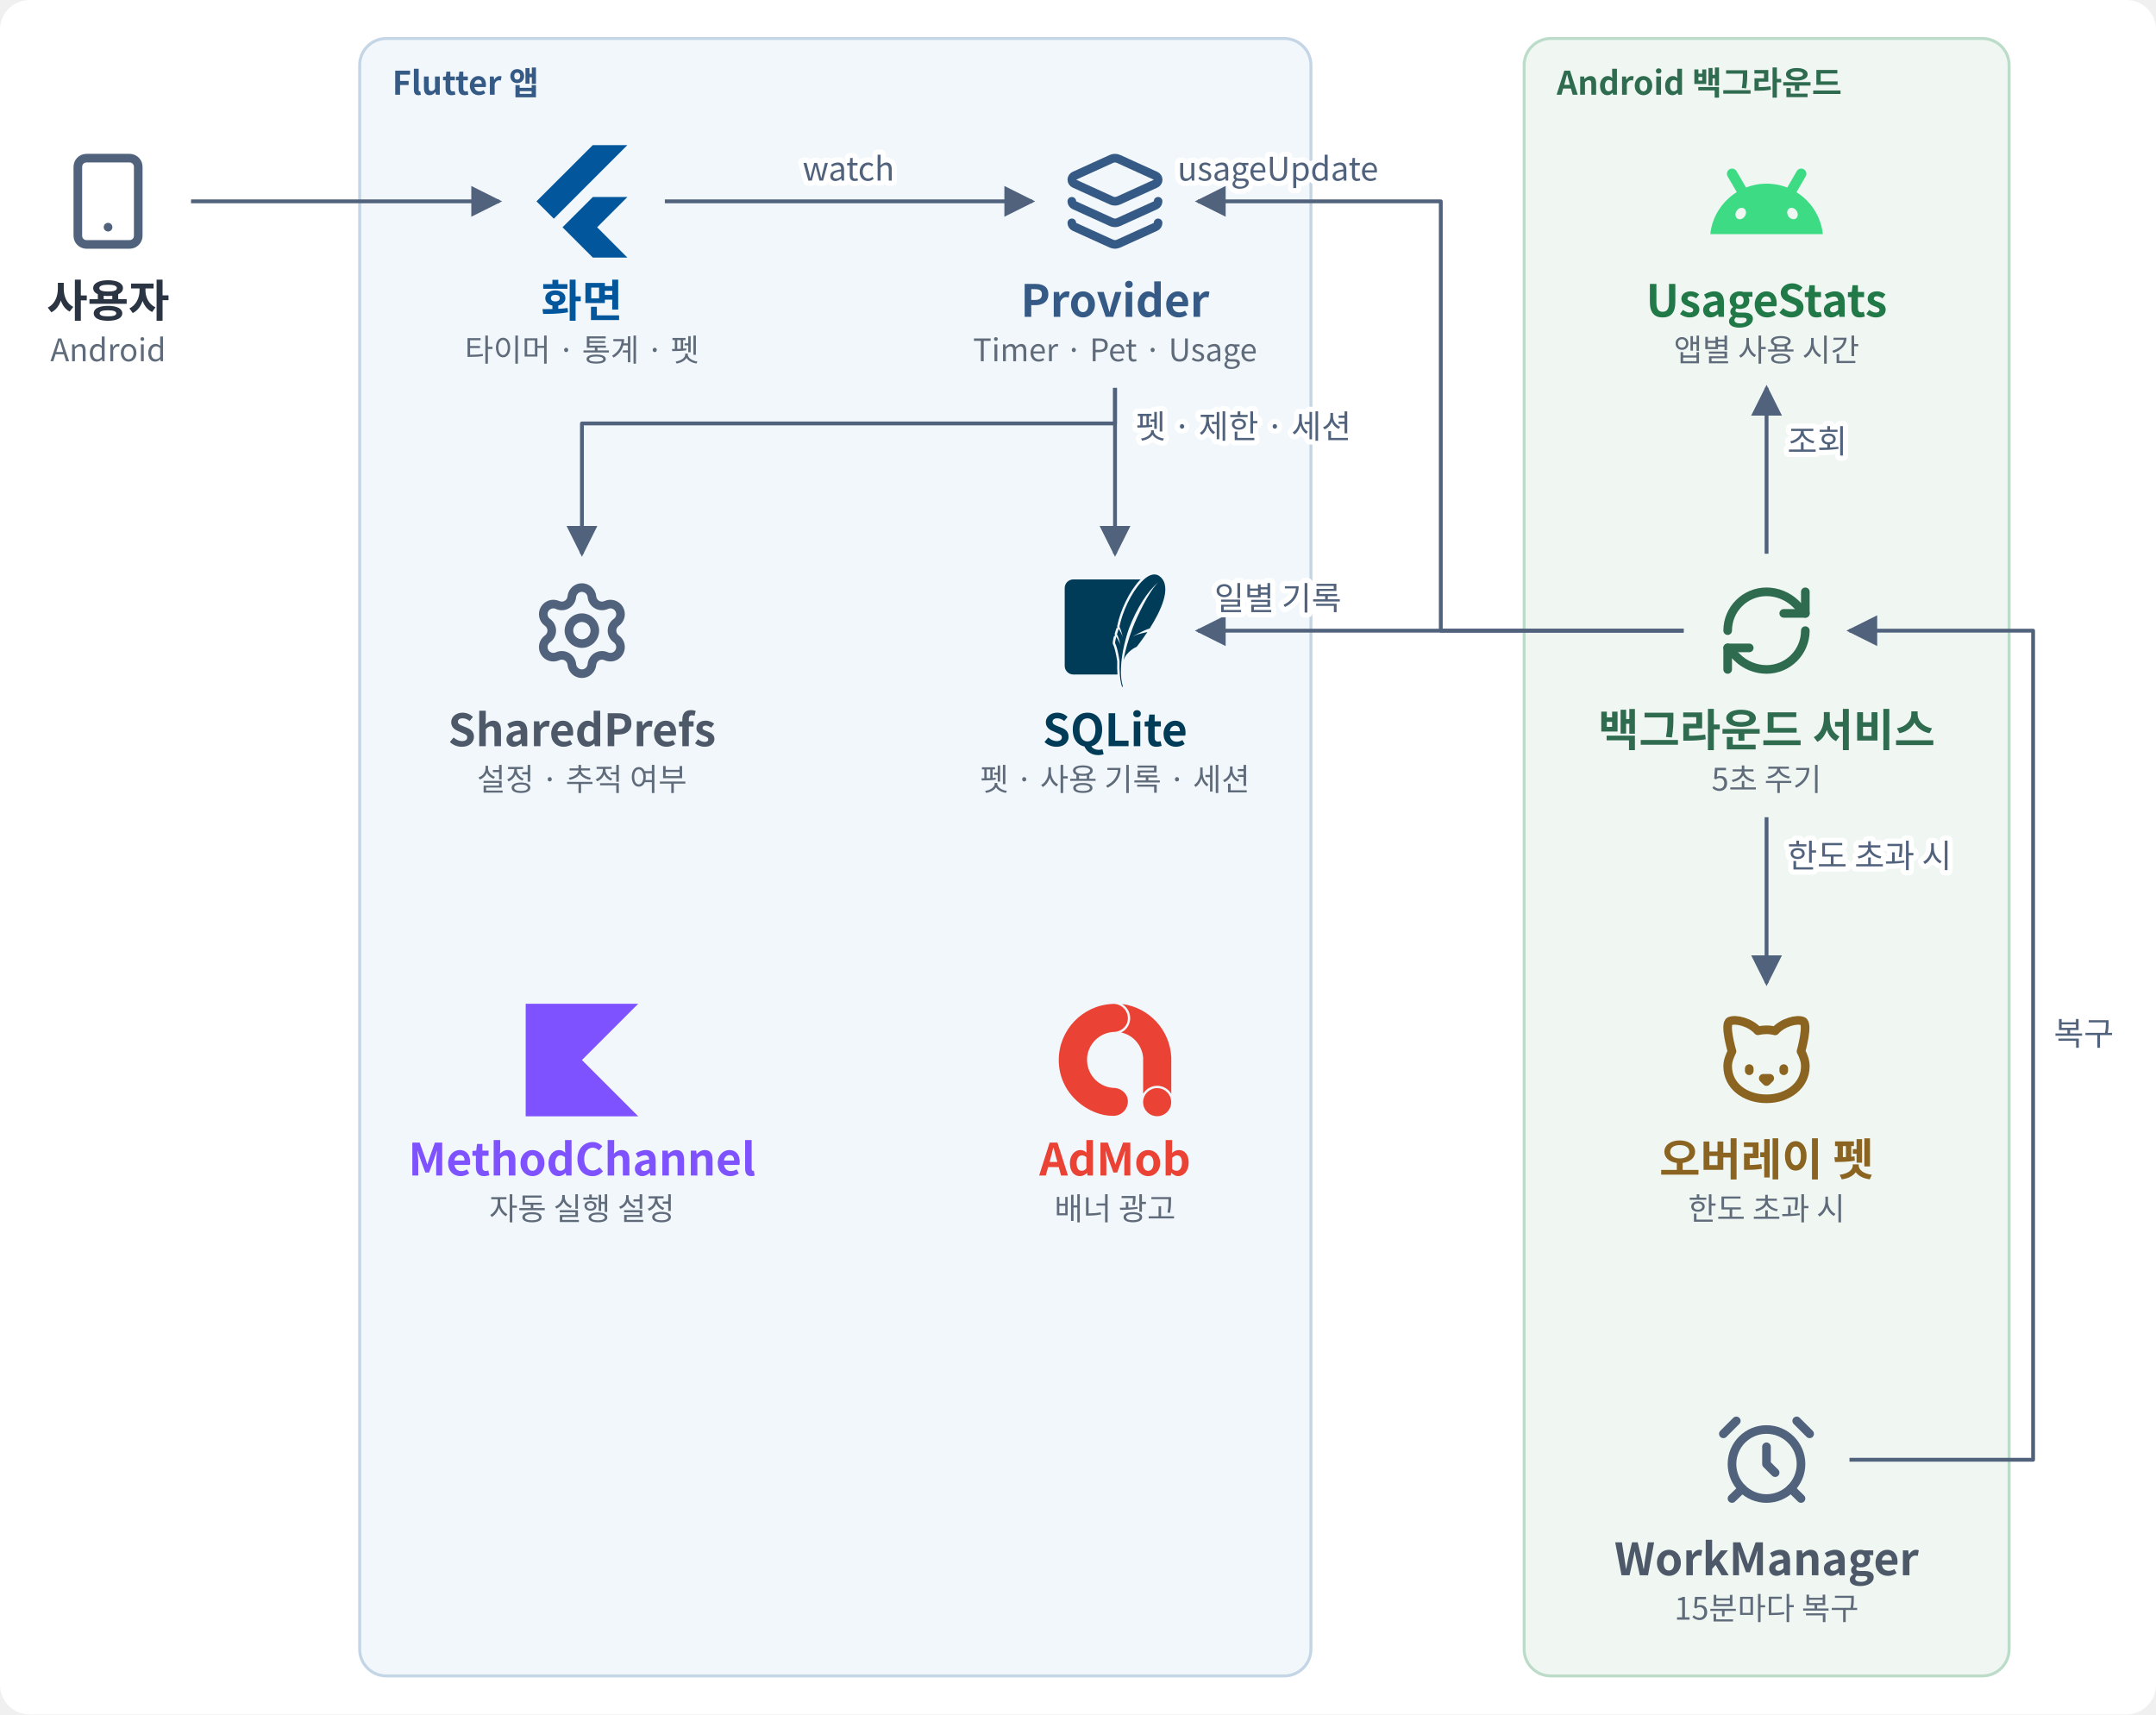
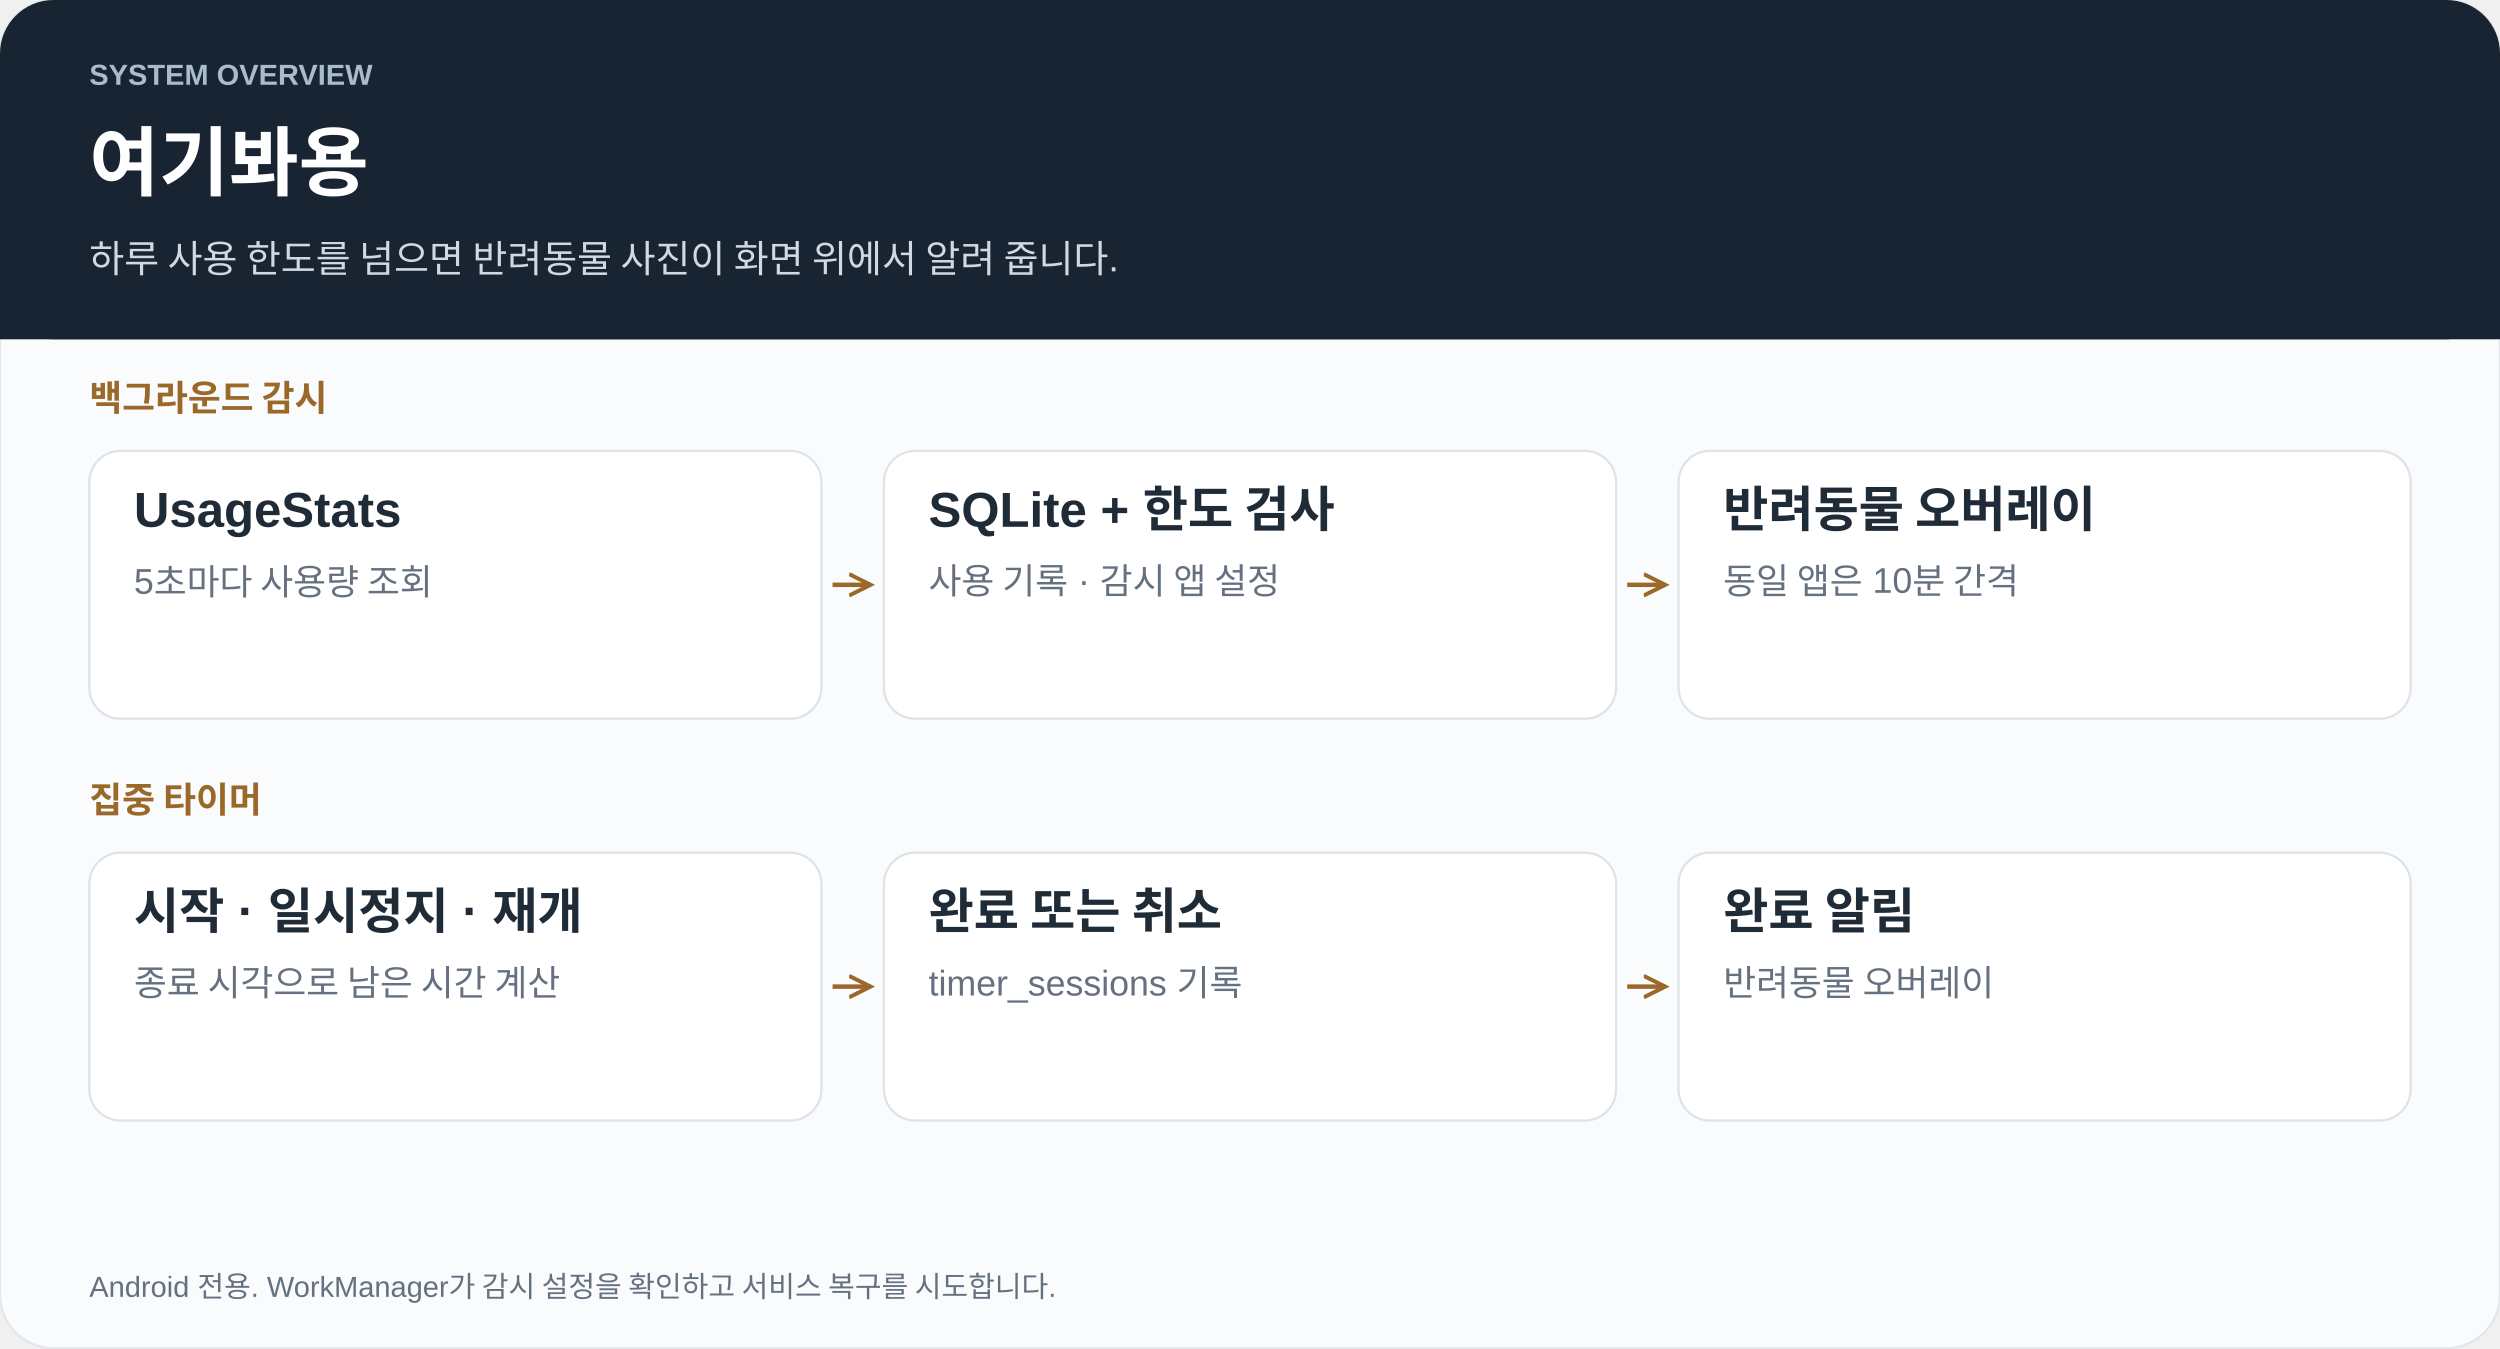
- <svg xmlns="http://www.w3.org/2000/svg" viewBox="27 -6 1456 1158" width="1456" height="1158" font-family="Pretendard, 'Apple SD Gothic Neo', 'Noto Sans KR', 'Noto Sans CJK KR', 'Malgun Gothic', sans-serif">
+ <svg xmlns="http://www.w3.org/2000/svg" width="1120" height="604" viewBox="0 0 1120 604" role="img" aria-labelledby="title desc" font-family="Segoe UI, Malgun Gothic, Arial, sans-serif">
  <defs>
-     <marker id="ah" viewBox="0 0 10 10" refX="9" refY="5" markerWidth="8" markerHeight="8" orient="auto-start-reverse">
-       <path d="M0,0 L10,5 L0,10 z" fill="#51627d" />
+     <marker id="arrow" viewBox="0 0 10 10" refX="8" refY="5" markerWidth="6" markerHeight="6" orient="auto">
+       <path d="M0 1 L8 5 L0 9" fill="none" stroke="#9A6828" stroke-width="1.5" />
    </marker>
  </defs>
-   <rect x="27" y="-6" width="1456" height="1158" rx="20" fill="#ffffff" />
-   <rect x="269.9" y="20.0" width="642.4" height="1106.0" rx="18" fill="#f2f7fb" stroke="#c4d5e6" stroke-width="2" />
-   <text x="291.9" y="58.0" font-size="22" font-weight="700" fill="#355a85">Flutter 앱</text>
-   <rect x="1056.3" y="20.0" width="327.5" height="1106.0" rx="18" fill="#f0f7f3" stroke="#bcdcc9" stroke-width="2" />
-   <text x="1078.3" y="58.0" font-size="22" font-weight="700" fill="#2f6b4f">Android 백그라운드</text>
-   <path d="M156.0,130.0 L364.0,130.0" fill="none" stroke="#51627d" stroke-width="2.6" stroke-linejoin="round" marker-end="url(#ah)" />
-   <path d="M476.0,130.0 L724.0,130.0" fill="none" stroke="#51627d" stroke-width="2.6" stroke-linejoin="round" marker-end="url(#ah)" />
-   <path d="M780.0,256.0 L780.0,368.0" fill="none" stroke="#51627d" stroke-width="2.6" stroke-linejoin="round" marker-end="url(#ah)" />
-   <path d="M780.0,256.0 L780.0,280.0 L420.0,280.0 L420.0,368.0" fill="none" stroke="#51627d" stroke-width="2.6" stroke-linejoin="round" marker-end="url(#ah)" />
-   <path d="M1220.0,368.0 L1220.0,256.0" fill="none" stroke="#51627d" stroke-width="2.6" stroke-linejoin="round" marker-end="url(#ah)" />
-   <path d="M1164.0,420.0 L1000.0,420.0 L1000.0,130.0 L836.0,130.0" fill="none" stroke="#51627d" stroke-width="2.6" stroke-linejoin="round" marker-end="url(#ah)" />
-   <path d="M1164.0,420.0 L836.0,420.0" fill="none" stroke="#51627d" stroke-width="2.6" stroke-linejoin="round" marker-end="url(#ah)" />
-   <path d="M1220.0,546.0 L1220.0,658.0" fill="none" stroke="#51627d" stroke-width="2.6" stroke-linejoin="round" marker-end="url(#ah)" />
-   <path d="M1276.0,980.0 L1400.0,980.0 L1400.0,420.0 L1276.0,420.0" fill="none" stroke="#51627d" stroke-width="2.6" stroke-linejoin="round" marker-end="url(#ah)" />
-   <svg x="65.0" y="95.0" width="69.92" height="69.92" viewBox="0 0 24 24" fill="none" stroke="#51627d" stroke-width="2" stroke-linecap="round" stroke-linejoin="round">
-     <rect width="14" height="20" x="5" y="2" rx="2" ry="2" />
-     <path d="M12 18h.01" />
-   </svg>
-   <text x="100" y="208.0" text-anchor="middle" font-size="30" font-weight="700" fill="#2b3443">사용자</text>
-   <text x="100" y="238.0" text-anchor="middle" font-size="21" fill="#5f6b7a">Android</text>
-   <g transform="translate(382.0,92.0) scale(3.1667)">
-     <path d="M14.314 0L2.3 12 6 15.7 21.684.013h-7.357zm.014 11.072L7.857 17.53l6.47 6.47H21.7l-6.46-6.468 6.46-6.46h-7.37z" fill="#02569B" />
-   </g>
-   <text x="420" y="208.0" text-anchor="middle" font-size="30" font-weight="700" fill="#02569B">화면</text>
-   <text x="420" y="238.0" text-anchor="middle" font-size="21" fill="#5f6b7a">타이머 · 통계 · 펫</text>
-   <svg x="745.0" y="95.0" width="69.92" height="69.92" viewBox="0 0 24 24" fill="none" stroke="#355a85" stroke-width="2" stroke-linecap="round" stroke-linejoin="round">
-     <path d="M12.83 2.18a2 2 0 0 0-1.66 0L2.6 6.08a1 1 0 0 0 0 1.83l8.58 3.91a2 2 0 0 0 1.66 0l8.58-3.9a1 1 0 0 0 0-1.83z" />
-     <path d="M2 12a1 1 0 0 0 .58.91l8.6 3.91a2 2 0 0 0 1.65 0l8.58-3.9A1 1 0 0 0 22 12" />
-     <path d="M2 17a1 1 0 0 0 .58.91l8.6 3.91a2 2 0 0 0 1.65 0l8.58-3.9A1 1 0 0 0 22 17" />
-   </svg>
-   <text x="780" y="208.0" text-anchor="middle" font-size="30" font-weight="700" fill="#355a85">Provider</text>
-   <text x="780" y="238.0" text-anchor="middle" font-size="21" fill="#5f6b7a">Timer · Pet · Usage</text>
-   <g transform="translate(742.0,382.0) scale(3.1667)">
-     <path d="M21.678.521c-1.032-.92-2.28-.55-3.513.544a8.71 8.71 0 0 0-.547.535c-2.109 2.237-4.066 6.38-4.674 9.544.237.48.422 1.093.544 1.561a13.044 13.044 0 0 1 .164.703s-.019-.071-.096-.296l-.05-.146a1.689 1.689 0 0 0-.033-.08c-.138-.32-.518-.995-.686-1.289-.143.423-.27.818-.376 1.176.484.884.778 2.4.778 2.4s-.025-.099-.147-.442c-.107-.303-.644-1.244-.772-1.464-.217.804-.304 1.346-.226 1.478.152.256.296.698.422 1.186.286 1.1.485 2.44.485 2.44l.017.224a22.41 22.41 0 0 0 .056 2.748c.095 1.146.273 2.13.5 2.657l.155-.084c-.334-1.038-.47-2.399-.41-3.967.09-2.398.642-5.29 1.661-8.304 1.723-4.55 4.113-8.201 6.3-9.945-1.993 1.8-4.692 7.63-5.5 9.788-.904 2.416-1.545 4.684-1.931 6.857.666-2.037 2.821-2.912 2.821-2.912s1.057-1.304 2.292-3.166c-.74.169-1.955.458-2.362.629-.6.251-.762.337-.762.337s1.945-1.184 3.613-1.72C21.695 7.9 24.195 2.767 21.678.521m-18.573.543A1.842 1.842 0 0 0 1.27 2.9v16.608a1.84 1.84 0 0 0 1.835 1.834h9.418a22.953 22.953 0 0 1-.052-2.707c-.006-.062-.011-.141-.016-.2a27.01 27.01 0 0 0-.473-2.378c-.121-.47-.275-.898-.369-1.057-.116-.197-.098-.31-.097-.432 0-.12.015-.245.037-.386a9.98 9.98 0 0 1 .234-1.045l.217-.028c-.017-.035-.014-.065-.031-.097l-.041-.381a32.8 32.8 0 0 1 .382-1.194l.2-.019c-.008-.016-.01-.038-.018-.053l-.043-.316c.63-3.28 2.587-7.443 4.8-9.791.066-.069.133-.128.198-.194Z" fill="#003B57" />
-   </g>
-   <text x="780" y="498.0" text-anchor="middle" font-size="30" font-weight="700" fill="#003B57">SQLite</text>
-   <text x="780" y="528.0" text-anchor="middle" font-size="21" fill="#5f6b7a">펫 · 사용 기록 · 세션</text>
-   <svg x="385.0" y="385.0" width="69.92" height="69.92" viewBox="0 0 24 24" fill="none" stroke="#51627d" stroke-width="2" stroke-linecap="round" stroke-linejoin="round">
-     <path d="M9.671 4.136a2.34 2.34 0 0 1 4.659 0 2.34 2.34 0 0 0 3.319 1.915 2.34 2.34 0 0 1 2.33 4.033 2.34 2.34 0 0 0 0 3.831 2.34 2.34 0 0 1-2.33 4.033 2.34 2.34 0 0 0-3.319 1.915 2.34 2.34 0 0 1-4.659 0 2.34 2.34 0 0 0-3.32-1.915 2.34 2.34 0 0 1-2.33-4.033 2.34 2.34 0 0 0 0-3.831A2.34 2.34 0 0 1 6.35 6.051a2.34 2.34 0 0 0 3.319-1.915" />
-     <circle cx="12" cy="12" r="3" />
-   </svg>
-   <text x="420" y="498.0" text-anchor="middle" font-size="30" font-weight="700" fill="#4d5868">SharedPrefs</text>
-   <text x="420" y="528.0" text-anchor="middle" font-size="21" fill="#5f6b7a">설정 · 추적 여부</text>
-   <g transform="translate(382.0,672.0) scale(3.1667)">
-     <path d="M24 24H0V0h24L12 12Z" fill="#7F52FF" />
-   </g>
-   <text x="420" y="788.0" text-anchor="middle" font-size="30" font-weight="700" fill="#7F52FF">MethodChannel</text>
-   <text x="420" y="818.0" text-anchor="middle" font-size="21" fill="#5f6b7a">자동 실행 설정</text>
-   <g transform="translate(742.0,672.0) scale(3.1667)">
-     <path d="M11.46.033h-.052A11.993 11.993 0 0 0 0 11.922v.052c0 7.475 6.563 11.928 11.447 11.928h.17a3.086 3.086 0 0 0 3.125-3.047c0-1.693-1.433-2.917-3.152-2.917h-.039a6.016 6.016 0 0 1-5.508-6.368v-.052a6.016 6.016 0 0 1 5.573-5.509c1.719 0 3.125-1.237 3.125-2.917A3.086 3.086 0 0 0 11.604.02h-.143zm2.031.026a3.516 3.516 0 0 1 1.746 3.021 3.386 3.386 0 0 1-1.928 3.047c2.865.6 4.532 3.126 4.688 5.378v7.684a3.49 3.49 0 0 1 6.003.026v-7.736A12.046 12.046 0 0 0 13.491.045zm7.475 17.932a2.995 2.995 0 1 0 .04 0z" fill="#EA4335" />
-   </g>
-   <text x="780" y="788.0" text-anchor="middle" font-size="30" font-weight="700" fill="#EA4335">AdMob</text>
-   <text x="780" y="818.0" text-anchor="middle" font-size="21" fill="#5f6b7a">배너 광고</text>
-   <svg x="1185.0" y="385.0" width="69.92" height="69.92" viewBox="0 0 24 24" fill="none" stroke="#2f6b4f" stroke-width="2" stroke-linecap="round" stroke-linejoin="round">
-     <path d="M3 12a9 9 0 0 1 9-9 9.75 9.75 0 0 1 6.74 2.74L21 8" />
-     <path d="M21 3v5h-5" />
-     <path d="M21 12a9 9 0 0 1-9 9 9.75 9.75 0 0 1-6.74-2.74L3 16" />
-     <path d="M8 16H3v5" />
-   </svg>
-   <text x="1220" y="498.0" text-anchor="middle" font-size="30" font-weight="700" fill="#2f6b4f">백그라운드 서비스</text>
-   <text x="1220" y="528.0" text-anchor="middle" font-size="21" fill="#5f6b7a">5초 주기</text>
-   <g transform="translate(1182.0,92.0) scale(3.1667)">
-     <path d="M18.439 5.559c-.675 1.166-1.352 2.332-2.027 3.498-.037-.015-.074-.029-.111-.043-1.825-.696-3.484-.8-4.42-.787-1.855.018-3.354.464-4.26.82-.084-.149-1.753-3.021-2.022-3.486a1.145 1.145 0 0 0-.141-.191c-.331-.364-.905-.486-1.379-.203-.475.282-.714.936-.389 1.502 1.947 3.37-.097-.216 1.947 3.359.017.031-.495.264-1.393 1.018C2.899 12.176.452 14.772 0 18.99h24c-.119-1.111-.369-2.099-.746-3.068-.744-1.912-1.843-3.293-2.74-4.184a12.105 12.105 0 0 0-2.131-1.688c.659-1.122 1.312-2.256 1.965-3.385.208-.361.189-.796-.008-1.119a1.1 1.1 0 0 0-.852-.533c-.522-.054-.939.313-1.049.545zm-.039 8.461c.394.593.324 1.331-.156 1.65-.48.32-1.188.099-1.582-.494-.394-.593-.324-1.331.156-1.65.473-.315 1.181-.109 1.582.494zM7.207 13.527c.48.32.551 1.058.156 1.65-.394.593-1.104.814-1.584.494-.48-.32-.55-1.058-.156-1.65.401-.602 1.109-.811 1.584-.494z" fill="#3DDC84" />
-   </g>
-   <text x="1220" y="208.0" text-anchor="middle" font-size="30" font-weight="700" fill="#217948">UsageStats</text>
-   <text x="1220" y="238.0" text-anchor="middle" font-size="21" fill="#5f6b7a">앱별 사용 시간</text>
-   <svg x="1185.0" y="675.0" width="69.92" height="69.92" viewBox="0 0 24 24" fill="none" stroke="#8a6420" stroke-width="2" stroke-linecap="round" stroke-linejoin="round">
-     <path d="M12 5c.67 0 1.35.09 2 .26 1.78-2 5.03-2.84 6.42-2.26 1.4.58-.42 7-.42 7 .57 1.07 1 2.24 1 3.44C21 17.9 16.97 21 12 21s-9-3-9-7.56c0-1.25.5-2.4 1-3.44 0 0-1.89-6.42-.5-7 1.39-.58 4.72.23 6.5 2.23A9.04 9.04 0 0 1 12 5Z" />
-     <path d="M8 14v.5" />
-     <path d="M16 14v.5" />
-     <path d="M11.25 16.25h1.5L12 17l-.75-.75Z" />
-   </svg>
-   <text x="1220" y="788.0" text-anchor="middle" font-size="30" font-weight="700" fill="#8a6420">오버레이 펫</text>
-   <text x="1220" y="818.0" text-anchor="middle" font-size="21" fill="#5f6b7a">한도 초과 시</text>
-   <svg x="1185.0" y="945.0" width="69.92" height="69.92" viewBox="0 0 24 24" fill="none" stroke="#51627d" stroke-width="2" stroke-linecap="round" stroke-linejoin="round">
-     <circle cx="12" cy="13" r="8" />
-     <path d="M12 9v4l2 2" />
-     <path d="M5 3 2 6" />
-     <path d="m22 6-3-3" />
-     <path d="M6.38 18.7 4 21" />
-     <path d="M17.64 18.67 20 21" />
-   </svg>
-   <text x="1220" y="1058.0" text-anchor="middle" font-size="30" font-weight="700" fill="#4d5868">WorkManager</text>
-   <text x="1220" y="1088.0" text-anchor="middle" font-size="21" fill="#5f6b7a">15분마다 복구</text>
-   <text x="600.0" y="116.0" text-anchor="middle" font-size="22" fill="#ffffff" stroke="#ffffff" stroke-width="7" stroke-linejoin="round">watch</text>
-   <text x="600.0" y="116.0" text-anchor="middle" font-size="22" fill="#51627d">watch</text>
-   <text x="794.0" y="290.0" text-anchor="start" font-size="22" fill="#ffffff" stroke="#ffffff" stroke-width="7" stroke-linejoin="round">펫 · 제한 · 세션</text>
-   <text x="794.0" y="290.0" text-anchor="start" font-size="22" fill="#51627d">펫 · 제한 · 세션</text>
-   <text x="1234.0" y="300.0" text-anchor="start" font-size="22" fill="#ffffff" stroke="#ffffff" stroke-width="7" stroke-linejoin="round">조회</text>
-   <text x="1234.0" y="300.0" text-anchor="start" font-size="22" fill="#51627d">조회</text>
-   <text x="890.0" y="116.0" text-anchor="middle" font-size="22" fill="#ffffff" stroke="#ffffff" stroke-width="7" stroke-linejoin="round">usageUpdate</text>
-   <text x="890.0" y="116.0" text-anchor="middle" font-size="22" fill="#51627d">usageUpdate</text>
-   <text x="890.0" y="406.0" text-anchor="middle" font-size="22" fill="#ffffff" stroke="#ffffff" stroke-width="7" stroke-linejoin="round">일별 기록</text>
-   <text x="890.0" y="406.0" text-anchor="middle" font-size="22" fill="#51627d">일별 기록</text>
-   <text x="1234.0" y="580.0" text-anchor="start" font-size="22" fill="#ffffff" stroke="#ffffff" stroke-width="7" stroke-linejoin="round">한도 초과 시</text>
-   <text x="1234.0" y="580.0" text-anchor="start" font-size="22" fill="#51627d">한도 초과 시</text>
-   <text x="1414.0" y="700.0" text-anchor="start" font-size="22" fill="#ffffff" stroke="#ffffff" stroke-width="7" stroke-linejoin="round">복구</text>
-   <text x="1414.0" y="700.0" text-anchor="start" font-size="22" fill="#51627d">복구</text>
+   <rect x="0" y="0" width="1120" height="604" rx="24" fill="#FAFBFC" stroke="#E2E7EC" />
+   <rect x="0" y="0" width="1120" height="152" rx="24" fill="#182432" stroke="none" />
+   <rect x="0" y="116" width="1120" height="36" rx="0" fill="#182432" stroke="none" />
+   <text x="40" y="38" font-size="13" fill="#A8BCCB" font-weight="650">SYSTEM OVERVIEW</text>
+   <text x="40" y="85" font-size="34" fill="#FFFFFF" font-weight="650">여기봐용</text>
+   <text x="40" y="122" font-size="17" fill="#CFD9E2" font-weight="400">하루 사용 한도를 넘으면 반려동물 사진이 화면 위에서 알려 줍니다.</text>
+   <text x="40" y="184" font-size="16" fill="#9A6828" font-weight="650">백그라운드 감시</text>
+   <rect x="40" y="202" width="328" height="120" rx="14" fill="#FFFFFF" stroke="#DCE3E9" />
+   <text x="60" y="236" font-size="22" fill="#202B38" font-weight="650">UsageStats</text>
+   <text x="60" y="266" font-size="16" fill="#657180" font-weight="400">5초마다 사용량 조회</text>
+   <path d="M373 262 L390 262" fill="none" stroke="#9A6828" stroke-width="2" marker-end="url(#arrow)" />
+   <rect x="396" y="202" width="328" height="120" rx="14" fill="#FFFFFF" stroke="#DCE3E9" />
+   <text x="416" y="236" font-size="22" fill="#202B38" font-weight="650">SQLite + 한도 검사</text>
+   <text x="416" y="266" font-size="16" fill="#657180" font-weight="400">사용 기록 · 감시 앱 설정</text>
+   <path d="M729 262 L746 262" fill="none" stroke="#9A6828" stroke-width="2" marker-end="url(#arrow)" />
+   <rect x="752" y="202" width="328" height="120" rx="14" fill="#FFFFFF" stroke="#DCE3E9" />
+   <text x="772" y="236" font-size="22" fill="#202B38" font-weight="650">반려동물 오버레이</text>
+   <text x="772" y="266" font-size="16" fill="#657180" font-weight="400">동일 앱은 10분 간격</text>
+   <text x="40" y="364" font-size="16" fill="#9A6828" font-weight="650">집중 타이머</text>
+   <rect x="40" y="382" width="328" height="120" rx="14" fill="#FFFFFF" stroke="#DCE3E9" />
+   <text x="60" y="416" font-size="22" fill="#202B38" font-weight="650">시작 · 일시정지 · 재개</text>
+   <text x="60" y="446" font-size="16" fill="#657180" font-weight="400">종료 시각으로 남은 시간 계산</text>
+   <path d="M373 442 L390 442" fill="none" stroke="#9A6828" stroke-width="2" marker-end="url(#arrow)" />
+   <rect x="396" y="382" width="328" height="120" rx="14" fill="#FFFFFF" stroke="#DCE3E9" />
+   <text x="416" y="416" font-size="22" fill="#202B38" font-weight="650">완료 또는 취소</text>
+   <text x="416" y="446" font-size="16" fill="#657180" font-weight="400">timer_sessions 기록</text>
+   <path d="M729 442 L746 442" fill="none" stroke="#9A6828" stroke-width="2" marker-end="url(#arrow)" />
+   <rect x="752" y="382" width="328" height="120" rx="14" fill="#FFFFFF" stroke="#DCE3E9" />
+   <text x="772" y="416" font-size="22" fill="#202B38" font-weight="650">완료 알림</text>
+   <text x="772" y="446" font-size="16" fill="#657180" font-weight="400">반려동물 오버레이</text>
+   <text x="40" y="581" font-size="13" fill="#657180" font-weight="400">Android 전용. WorkManager가 감시 설정을 확인하고 서비스 복구를 시도합니다.</text>
</svg>
